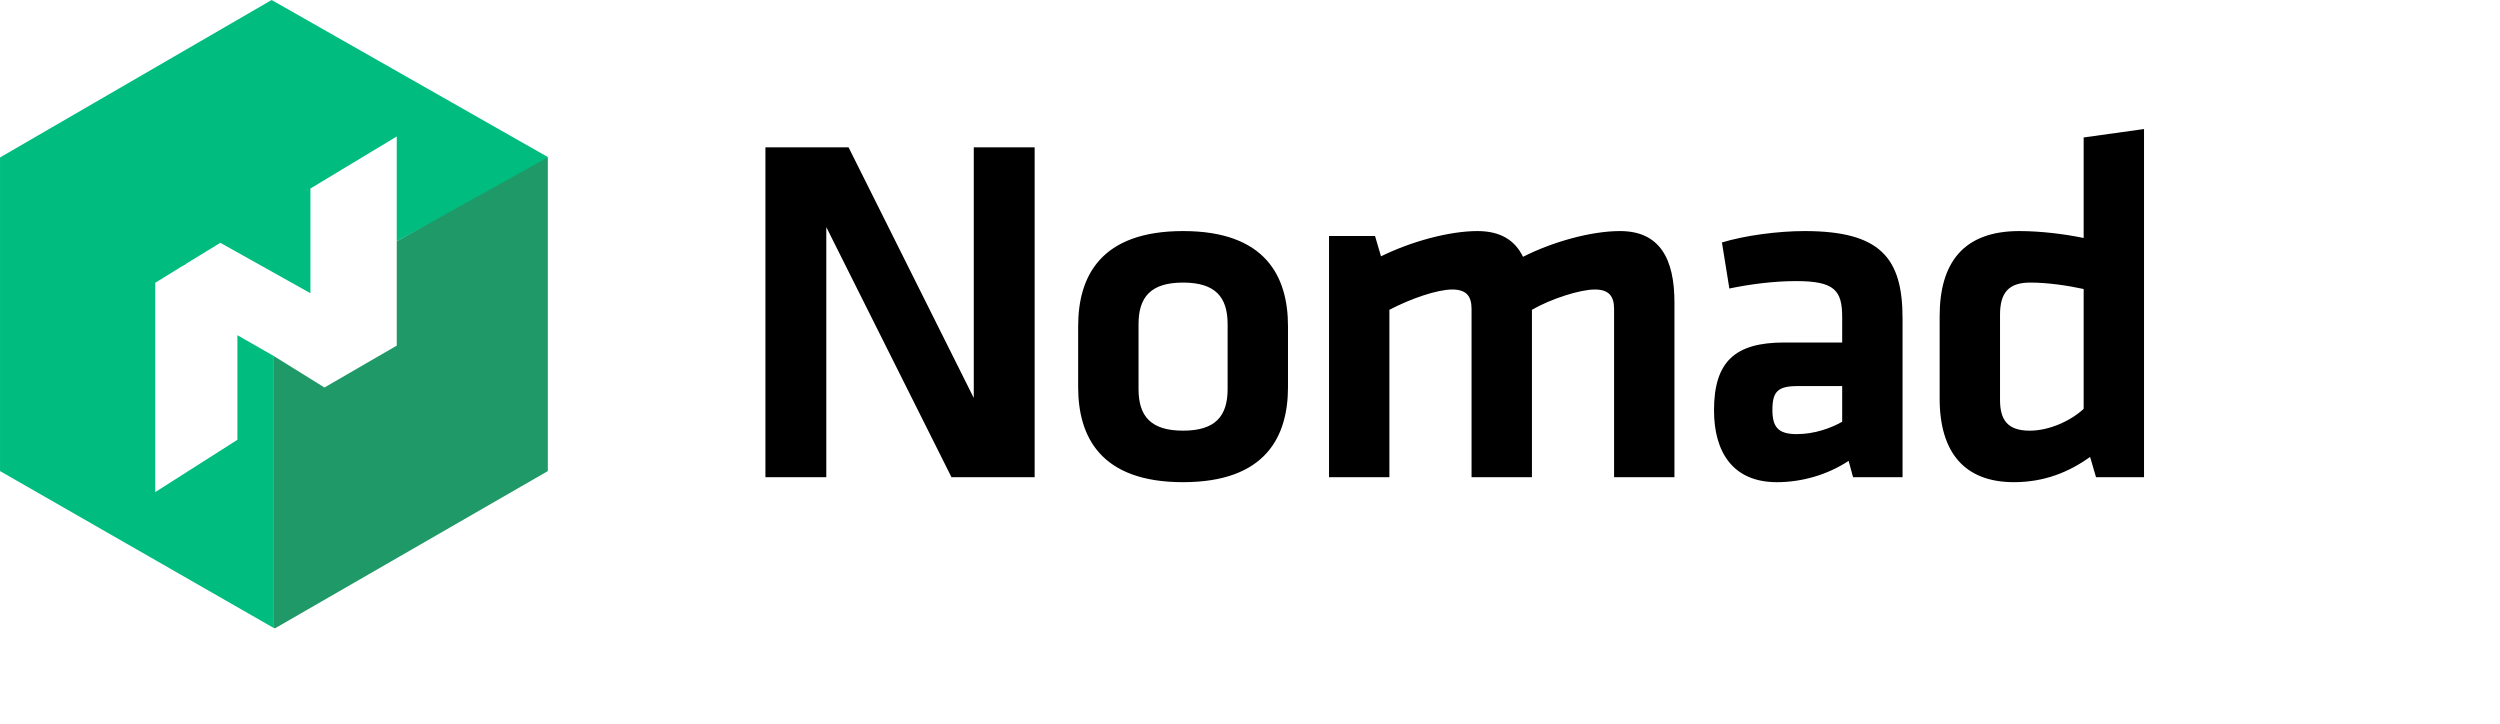
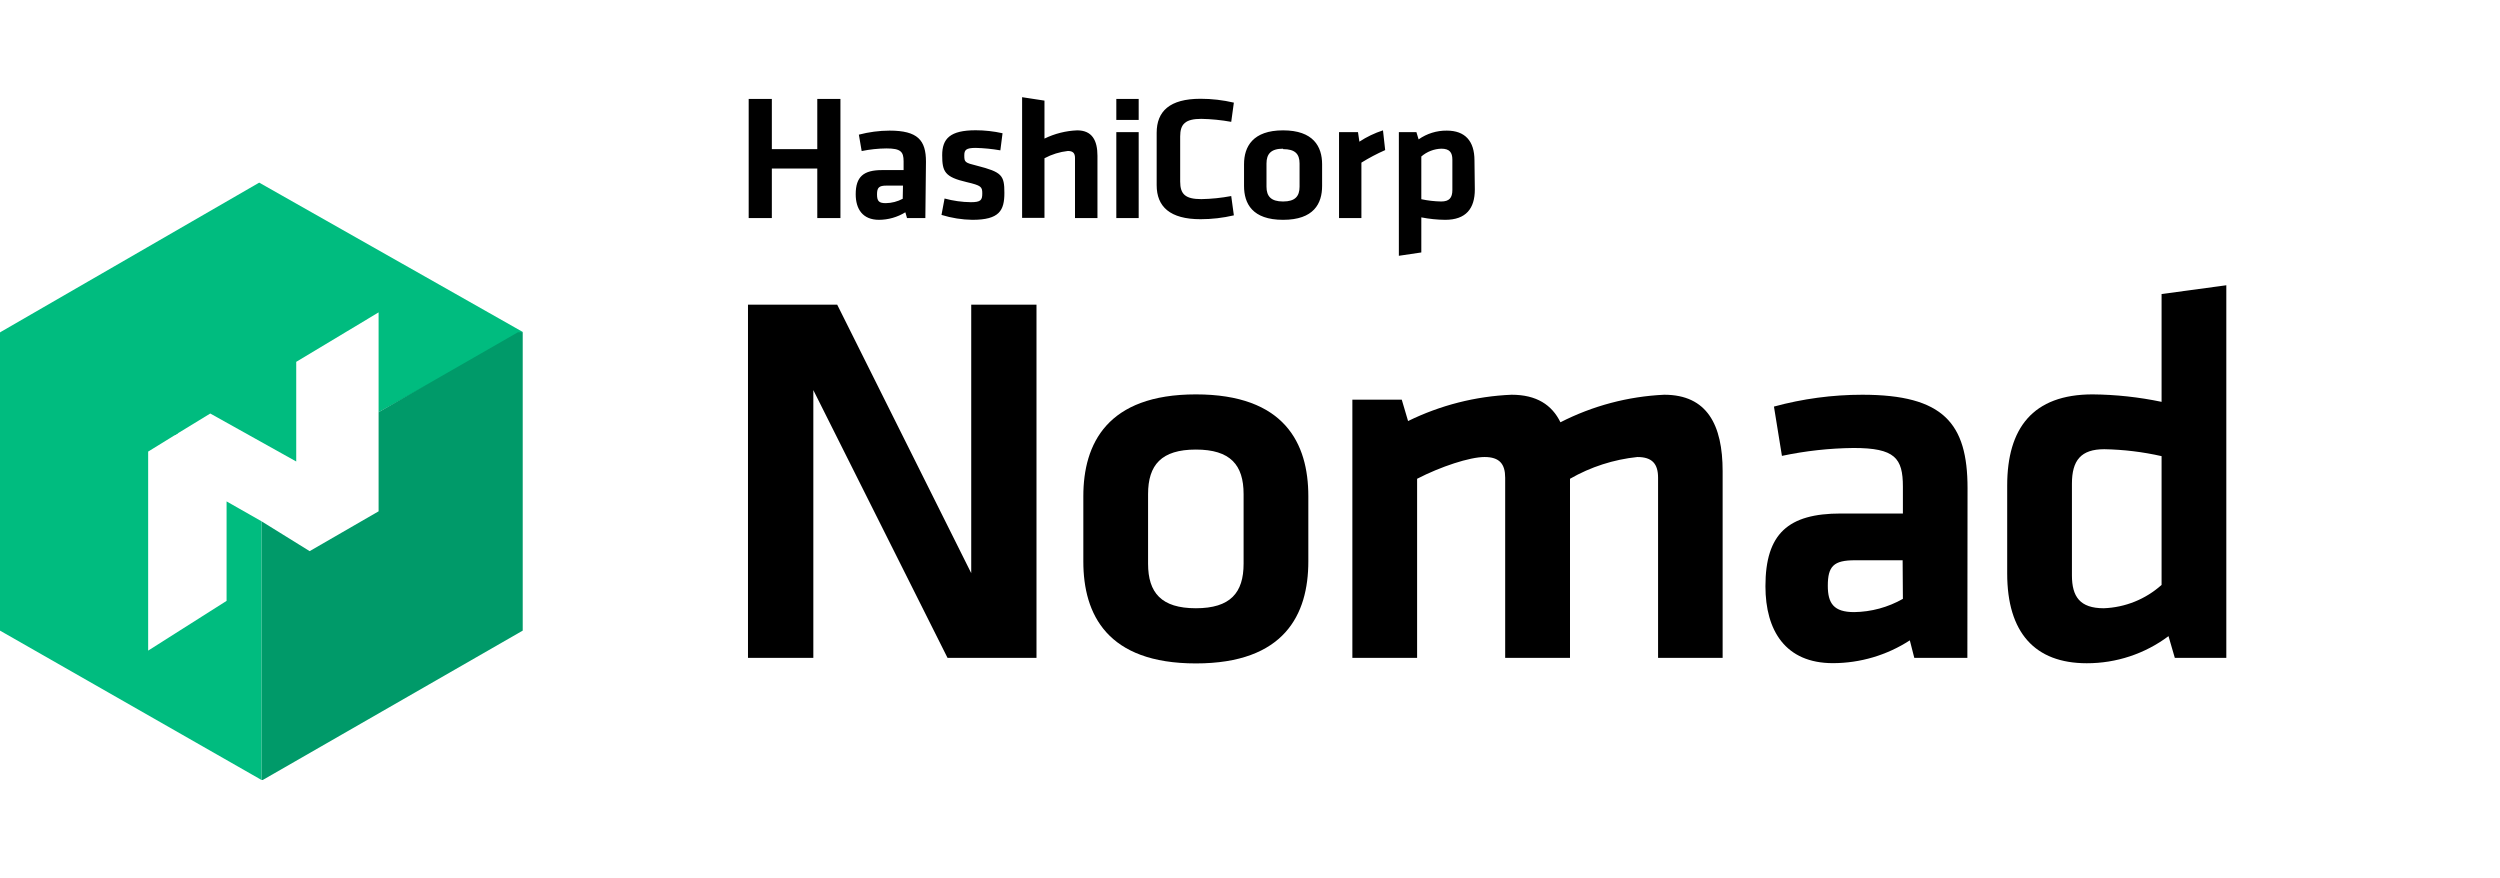
- <svg xmlns="http://www.w3.org/2000/svg" clip-rule="evenodd" fill-rule="evenodd" stroke-linejoin="round" stroke-miterlimit="1.414" viewBox="0 0 190 55">
-   <g transform="translate(-1.086)">
-     <path d="m159.444 21.965c-1.204-.264-2.745-.49-4.062-.49-1.655 0-2.294.791-2.294 2.447v6.475c0 1.505.564 2.334 2.256 2.334 1.504 0 3.122-.754 4.1-1.657v-9.11zm-10.945 2.07c0-4.065 1.806-6.474 6.055-6.474 1.618 0 3.46.226 4.89.527v-7.641l4.588-.64v26.462h-3.648l-.451-1.544c-1.617 1.167-3.498 1.92-5.792 1.92-3.686 0-5.642-2.183-5.642-6.361v-6.248zm-7.407 5.307h-3.385c-1.505 0-1.918.415-1.918 1.807 0 1.28.413 1.844 1.843 1.844 1.354 0 2.595-.45 3.46-.94v-2.71zm4.588 6.927h-3.76l-.339-1.243c-1.655 1.092-3.611 1.62-5.454 1.62-3.348 0-4.776-2.297-4.776-5.459 0-3.726 1.617-5.157 5.341-5.157h4.4v-1.92c0-2.032-.565-2.747-3.498-2.747-1.655 0-3.46.225-5.077.564l-.564-3.5c1.73-.527 4.249-.866 6.28-.866 5.755 0 7.447 2.033 7.447 6.625v12.084zm-32.756 0v-12.799c0-.979-.414-1.468-1.466-1.468-1.129 0-3.122.677-4.778 1.543v12.723h-4.588v-18.33h3.498l.451 1.543c2.295-1.13 5.19-1.92 7.334-1.92 1.768 0 2.858.715 3.46 1.957 2.219-1.129 5.153-1.957 7.373-1.957 3.046 0 4.136 2.145 4.136 5.42v13.288h-4.588v-12.799c0-.979-.414-1.468-1.467-1.468-1.129 0-3.347.714-4.776 1.543v12.723h-4.589zm-21.925-14.793c-2.444 0-3.384 1.09-3.384 3.161v4.931c0 2.07.94 3.162 3.384 3.162 2.445 0 3.386-1.092 3.386-3.162v-4.93c0-2.071-.941-3.162-3.386-3.162zm0 15.17c-6.28 0-7.973-3.464-7.973-7.228v-4.63c0-3.765 1.692-7.227 7.973-7.227s7.974 3.462 7.974 7.227v4.63c0 3.764-1.693 7.227-7.974 7.227zm-27.114-19.386v19.009h-4.627v-25.07h6.32l9.515 19.047v-19.047h4.626v25.07h-6.319z" />
-     <path d="m31.239 18.348v7.918l-5.494 3.184-3.842-2.385v20.67l.108.002 20.709-11.935v-23.839l-.387-.002-11.093 6.387z" fill="#1f9967" />
-     <g fill="#00bc7f">
-       <path d="m21.73 0-20.644 11.968 13.928 8.206 2.818-1.72 6.846 3.83v-7.958l6.56-3.955v7.977l11.48-6.385v-.029z" />
-       <path d="m19.128 25.474v7.951l-6.245 3.975v-15.907l2.368-1.463-14.042-8.065-.122.004v23.833l20.816 11.932v-20.67z" />
-     </g>
+ <svg xmlns="http://www.w3.org/2000/svg" clip-rule="evenodd" fill-rule="evenodd" stroke-linejoin="round" stroke-miterlimit="1.414" viewBox="0 0 285 100">
+   <g fill-rule="nonzero" transform="translate(-32.28 -16)">
+     <path d="m125 60.47v30.53h-7.45v-40.27h10.17l15.28 30.61v-30.61h7.44v40.27h-10.14z" />
+     <path d="m168.61 91.63c-10.1 0-12.83-5.57-12.83-11.62v-7.44c0-6 2.73-11.61 12.83-11.61s12.82 5.56 12.82 11.61v7.43c0 6.06-2.72 11.63-12.82 11.63zm0-24.38c-3.93 0-5.45 1.75-5.45 5.08v7.93c0 3.32 1.52 5.08 5.45 5.08s5.44-1.76 5.44-5.08v-7.93c0-3.33-1.51-5.08-5.44-5.08z" />
+     <path d="m203.87 91v-20.54c0-1.58-.66-2.36-2.35-2.36s-5 1.09-7.69 2.48v20.42h-7.38v-29.44h5.63l.72 2.44c3.683-1.807 7.701-2.829 11.8-3 2.84 0 4.6 1.15 5.57 3.14 3.674-1.879 7.708-2.95 11.83-3.14 4.9 0 6.66 3.45 6.66 8.71v21.29h-7.36v-20.54c0-1.58-.67-2.36-2.36-2.36-2.705.281-5.322 1.126-7.68 2.48v20.42z" />
+     <path d="m256.56 91h-6.05l-.51-2c-2.611 1.694-5.658 2.597-8.77 2.6-5.39 0-7.69-3.69-7.69-8.77 0-6 2.6-8.29 8.59-8.29h7.08v-3.06c0-3.26-.91-4.41-5.62-4.41-2.746.029-5.483.33-8.17.9l-.91-5.62c3.282-.895 6.668-1.349 10.07-1.35 9.26 0 12 3.26 12 10.65zm-7.38-11.13h-5.44c-2.42 0-3.09.67-3.09 2.91 0 2 .67 3 3 3 1.951-.026 3.864-.546 5.56-1.51z" />
+     <path d="m261.1 71.36c0-6.53 2.9-10.4 9.74-10.4 2.642.024 5.274.309 7.86.85v-12.29l7.38-1v42.48h-5.87l-.72-2.48c-2.689 2.013-5.961 3.098-9.32 3.09-5.93 0-9.07-3.51-9.07-10.23zm17.6-3.36c-2.144-.485-4.332-.749-6.53-.79-2.66 0-3.69 1.27-3.69 3.93v10.45c0 2.42.9 3.75 3.63 3.75 2.44-.088 4.773-1.03 6.59-2.66z" />
+     <path d="m61.83 36.82-29.55 17.07 19.94 11.71 4.03-2.46 9.8 5.47v-11.36l9.39-5.64v11.38l16.43-9.11v-.04z" fill="#00bc7f" />
+     <path d="m75.44 62.99v11.3l-7.86 4.54-5.5-3.41v29.49l.15.01 29.64-17.03v-34.01h-.55z" fill="#009a69" />
+     <path d="m58.11 73.16v11.34l-8.94 5.67v-22.69l3.39-2.09-20.1-11.51-.18.01v34l29.8 17.02v-29.49z" fill="#00bc7f" />
+     <path d="m125.45 40.86v-5.65h-5.18v5.65h-2.64v-13.58h2.64v5.72h5.18v-5.72h2.64v13.58zm12.32 0h-2.09l-.19-.66c-.902.557-1.94.854-3 .86-1.87 0-2.66-1.23-2.66-2.92 0-2 .9-2.75 3-2.75h2.46v-1c0-1.09-.32-1.47-1.95-1.47-.951.009-1.898.11-2.83.3l-.32-1.87c1.143-.3 2.319-.455 3.5-.46 3.21 0 4.15 1.09 4.15 3.54zm-2.55-3.7h-1.89c-.84 0-1.07.22-1.07 1s.23 1 1 1c.674-.01 1.336-.182 1.93-.5zm7.91 3.9c-1.194-.018-2.379-.207-3.52-.56l.35-1.87c.978.267 1.986.408 3 .42 1.13 0 1.3-.24 1.3-1s-.12-.9-1.78-1.29c-2.49-.58-2.79-1.18-2.79-3.07s.9-2.84 3.82-2.84c1.029.001 2.056.115 3.06.34l-.25 1.95c-.928-.163-1.868-.256-2.81-.28-1.11 0-1.3.24-1.3.85 0 .78.06.84 1.44 1.18 2.85.73 3.13 1.09 3.13 3.1s-.57 3.07-3.65 3.07zm11.7-.2v-6.86c0-.53-.23-.79-.81-.79-.935.105-1.841.386-2.67.83v6.8h-2.55v-13.76l2.55.39v4.33c1.165-.568 2.435-.888 3.73-.94 1.7 0 2.31 1.15 2.31 2.9v7.1zm4.71-11.19v-2.39h2.55v2.39zm0 11.19v-9.8h2.55v9.8zm4.6-9.72c0-2.45 1.48-3.88 5-3.88 1.279 0 2.554.148 3.8.44l-.3 2.19c-1.126-.204-2.266-.318-3.41-.34-1.83 0-2.41.6-2.41 2v5.15c0 1.43.58 2 2.41 2 1.144-.021 2.285-.138 3.41-.35l.3 2.2c-1.246.292-2.521.44-3.8.44-3.48 0-5-1.43-5-3.88zm14.41 9.92c-3.5 0-4.45-1.85-4.45-3.86v-2.48c0-2 1-3.86 4.45-3.86s4.45 1.85 4.45 3.86v2.48c0 2.01-.95 3.86-4.45 3.86zm0-8.11c-1.37 0-1.89.59-1.89 1.69v2.64c0 1.1.52 1.69 1.89 1.69s1.88-.59 1.88-1.69v-2.64c0-1.1-.52-1.64-1.88-1.64zm11.64.16c-.936.413-1.841.891-2.71 1.43v6.32h-2.55v-9.8h2.16l.16 1.09c.835-.548 1.74-.982 2.69-1.29zm10.22 4.49c0 2.17-1 3.46-3.38 3.46-.913-.009-1.824-.103-2.72-.28v4l-2.56.38v-14.1h2l.25.83c.941-.664 2.068-1.014 3.22-1 2.06 0 3.15 1.17 3.15 3.4zm-6.1 1.11c.743.159 1.5.246 2.26.26.93 0 1.28-.42 1.28-1.31v-3.46c0-.81-.31-1.25-1.26-1.25-.839.026-1.645.341-2.28.89z" />
  </g>
</svg>
